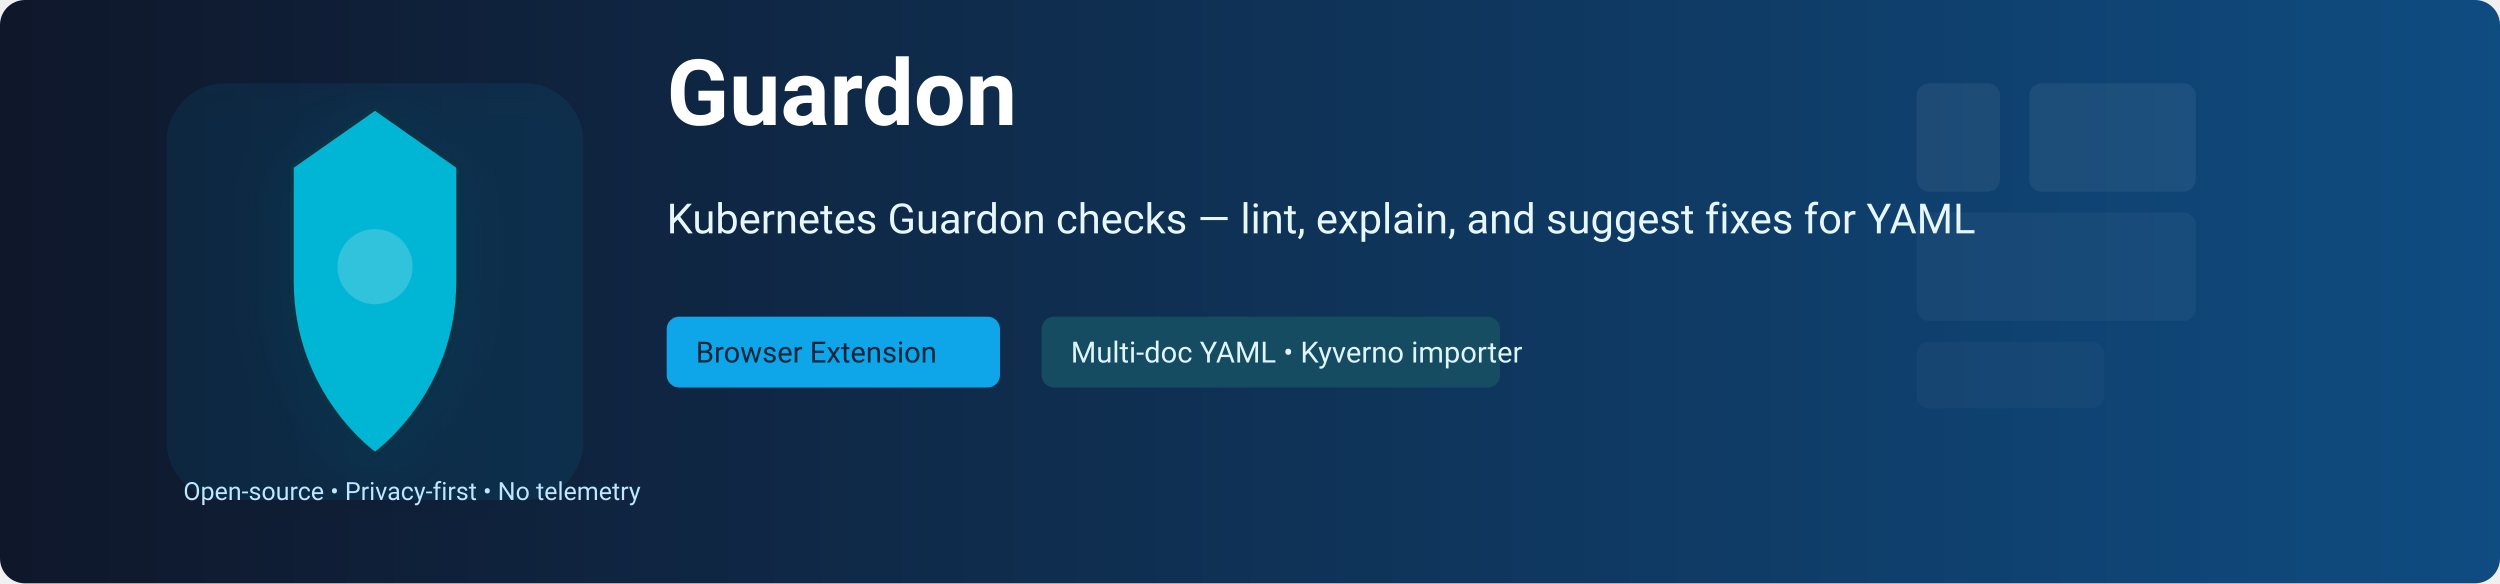
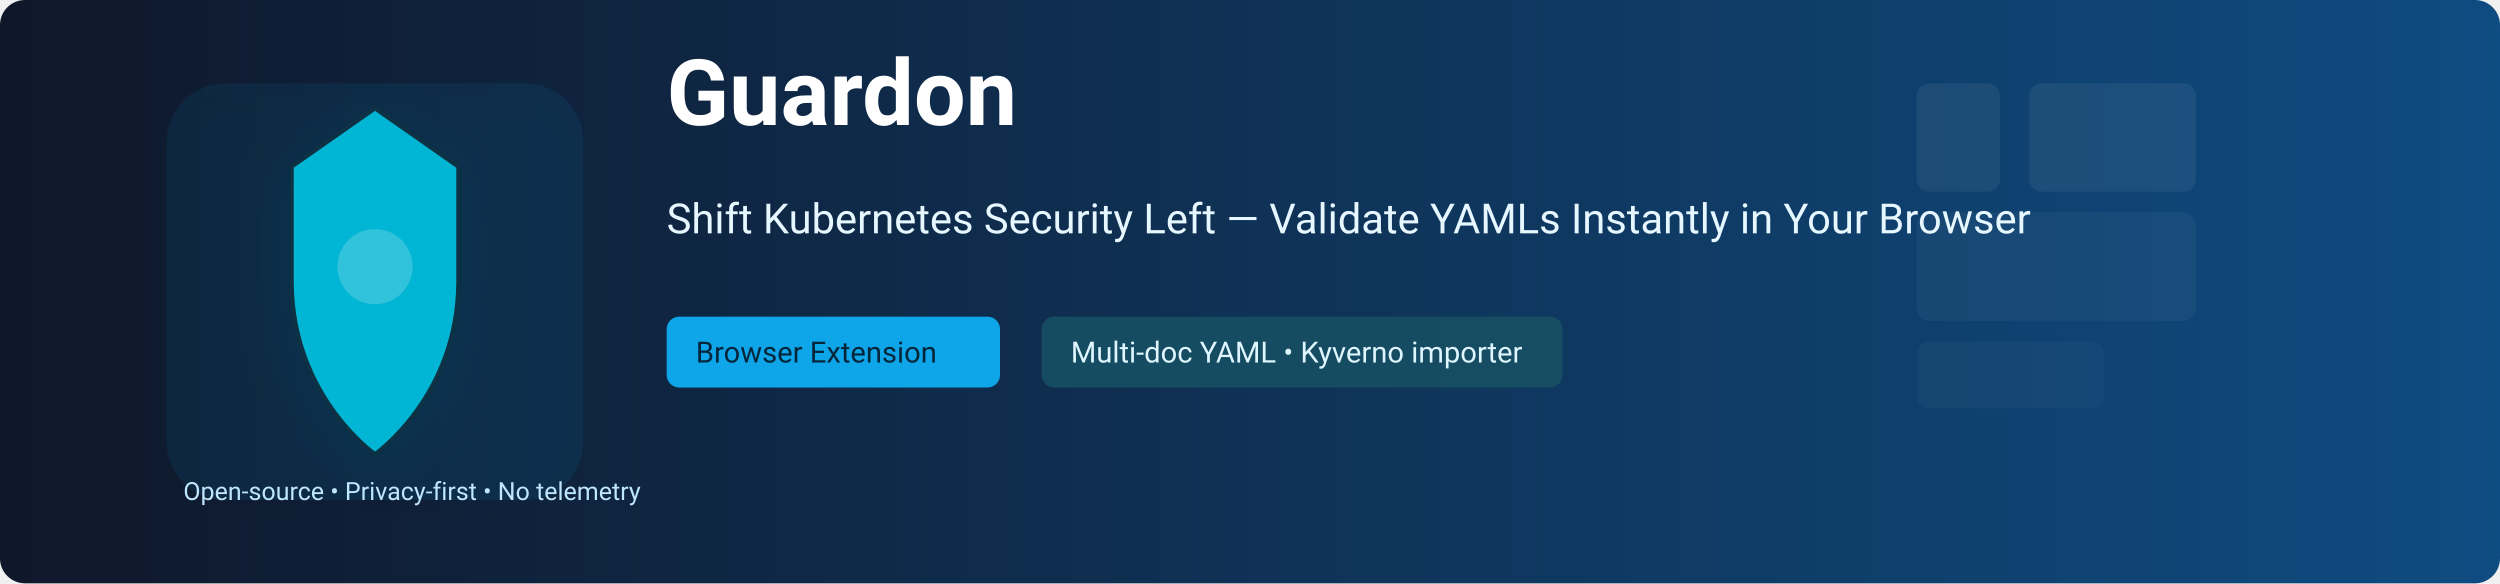
<svg xmlns="http://www.w3.org/2000/svg" width="1200" height="280" viewBox="0 0 1200 280">
  <defs>
    <linearGradient id="g" x1="0" x2="1">
      <stop offset="0" stop-color="#0f172a" />
      <stop offset="1" stop-color="#0f4c81" />
    </linearGradient>
    <filter id="shadow" x="-50%" y="-50%" width="200%" height="200%">
      <feDropShadow dx="0" dy="6" stdDeviation="12" flood-color="#000" flood-opacity="0.35" />
    </filter>
  </defs>
  <rect width="1200" height="280" rx="12" fill="url(#g)" />
  <g transform="translate(80,40)" filter="url(#shadow)">
    <rect x="0" y="0" width="200" height="200" rx="28" fill="#0ea5e9" opacity="0.08" />
    <path d="M100 12 L140 40 L140 95 C140 150 100 178 100 178 C100 178 60 150 60 95 L60 40 Z" fill="#06b6d4" stroke="#083344" stroke-width="2" />
    <circle cx="100" cy="88" r="18" fill="#fff" opacity="0.18" />
  </g>
  <g transform="translate(320,60)">
    <text x="0" y="0" font-family="Segoe UI, Roboto, Arial" font-size="44" font-weight="700" fill="#fff">Guardon</text>
-     <text x="0" y="52" font-family="Segoe UI, Roboto, Arial" font-size="20" fill="#e6f7ff">Kubernetes Guardon checks — lint, explain, and suggest fixes for YAML</text>
+     <text x="0" y="52" font-family="Segoe UI, Roboto, Arial" font-size="20" fill="#e6f7ff">Shift Kubernetes Security Left — Validate YAMLs Instantly in Your Browser</text>
    <g transform="translate(0,92)">
      <rect x="0" y="0" width="160" height="34" rx="6" fill="#0ea5e9" />
      <text x="14" y="22" font-family="Segoe UI, Roboto" font-size="14" fill="#04263a">Browser Extension</text>
-       <rect x="180" y="0" width="220" height="34" rx="6" fill="#164e63" opacity="0.95" />
+       <rect x="180" y="0" width="250" height="34" rx="6" fill="#164e63" opacity="0.95" />
      <text x="194" y="22" font-family="Segoe UI, Roboto" font-size="14" fill="#dff6ff">Multi-doc YAML • Kyverno importer</text>
    </g>
  </g>
  <g transform="translate(920,40)">
    <rect x="0" y="0" width="40" height="52" rx="6" fill="#fff" opacity="0.06" />
    <rect x="54" y="0" width="80" height="52" rx="6" fill="#fff" opacity="0.06" />
    <rect x="0" y="62" width="134" height="52" rx="6" fill="#fff" opacity="0.04" />
    <rect x="0" y="124" width="90" height="32" rx="6" fill="#fff" opacity="0.03" />
  </g>
  <text x="88" y="240" font-family="Segoe UI, Roboto, Arial" font-size="12" fill="#bfe7ff">Open-source • Privacy-first • No telemetry</text>
</svg>
